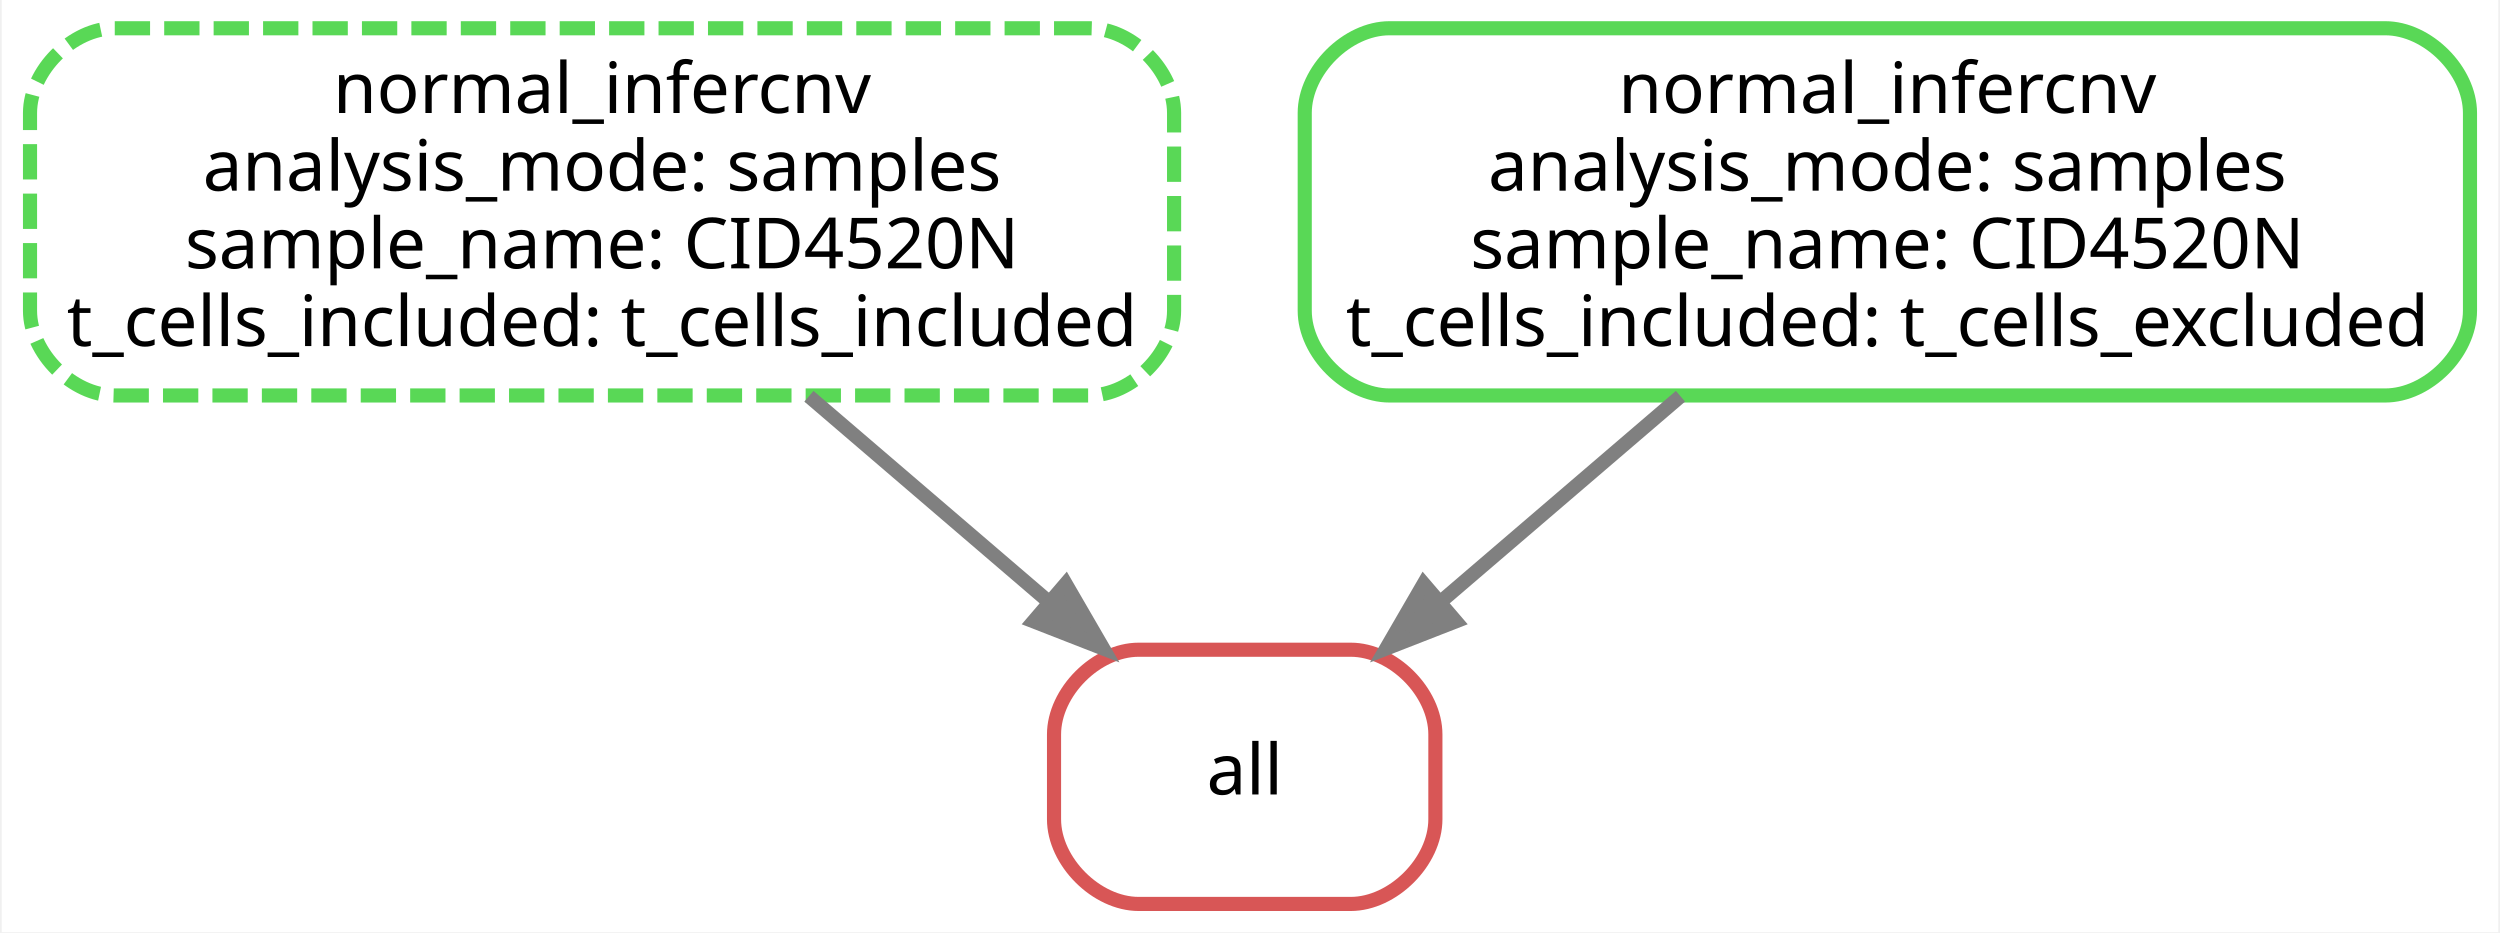
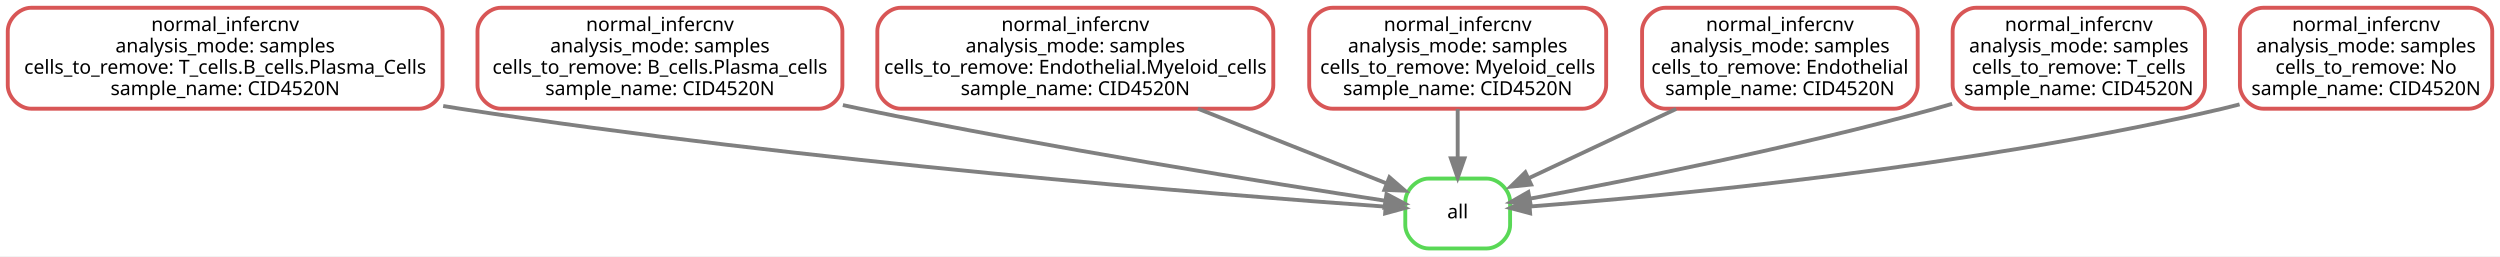
- <svg xmlns="http://www.w3.org/2000/svg" width="354pt" height="132pt" viewBox="0.00 0.00 353.50 132.00">
+ <svg xmlns="http://www.w3.org/2000/svg" width="1288pt" height="132pt" viewBox="0.00 0.00 1288.00 132.00">
  <g id="graph0" class="graph" transform="scale(1 1) rotate(0) translate(4 128)">
-     <polygon fill="white" stroke="none" points="-4,4 -4,-128 349.5,-128 349.5,4 -4,4" />
+     <polygon fill="white" stroke="none" points="-4,4 -4,-128 1284,-128 1284,4 -4,4" />
    <g id="node1" class="node">
-       <path fill="none" stroke="#d85656" stroke-width="2" d="M187,-36C187,-36 157,-36 157,-36 151,-36 145,-30 145,-24 145,-24 145,-12 145,-12 145,-6 151,-0 157,-0 157,-0 187,-0 187,-0 193,-0 199,-6 199,-12 199,-12 199,-24 199,-24 199,-30 193,-36 187,-36" />
-       <text text-anchor="middle" x="172" y="-15.5" font-family="sans" font-size="10.00">all</text>
+       <path fill="none" stroke="#59d856" stroke-width="2" d="M762,-36C762,-36 732,-36 732,-36 726,-36 720,-30 720,-24 720,-24 720,-12 720,-12 720,-6 726,-0 732,-0 732,-0 762,-0 762,-0 768,-0 774,-6 774,-12 774,-12 774,-24 774,-24 774,-30 768,-36 762,-36" />
+       <text text-anchor="middle" x="747" y="-15.5" font-family="sans" font-size="10.00">all</text>
    </g>
    <g id="node2" class="node">
-       <path fill="none" stroke="#59d856" stroke-width="2" stroke-dasharray="5,2" d="M150,-124C150,-124 12,-124 12,-124 6,-124 0,-118 0,-112 0,-112 0,-84 0,-84 0,-78 6,-72 12,-72 12,-72 150,-72 150,-72 156,-72 162,-78 162,-84 162,-84 162,-112 162,-112 162,-118 156,-124 150,-124" />
-       <text text-anchor="middle" x="81" y="-112" font-family="sans" font-size="10.00">normal_infercnv</text>
-       <text text-anchor="middle" x="81" y="-101" font-family="sans" font-size="10.00">analysis_mode: samples</text>
-       <text text-anchor="middle" x="81" y="-90" font-family="sans" font-size="10.00">sample_name: CID4520N</text>
-       <text text-anchor="middle" x="81" y="-79" font-family="sans" font-size="10.00">t_cells_included: t_cells_included</text>
+       <path fill="none" stroke="#d85656" stroke-width="2" d="M212,-124C212,-124 12,-124 12,-124 6,-124 -1.42109e-14,-118 -1.42109e-14,-112 -1.42109e-14,-112 -1.42109e-14,-84 -1.42109e-14,-84 -1.42109e-14,-78 6,-72 12,-72 12,-72 212,-72 212,-72 218,-72 224,-78 224,-84 224,-84 224,-112 224,-112 224,-118 218,-124 212,-124" />
+       <text text-anchor="middle" x="112" y="-112" font-family="sans" font-size="10.00">normal_infercnv</text>
+       <text text-anchor="middle" x="112" y="-101" font-family="sans" font-size="10.00">analysis_mode: samples</text>
+       <text text-anchor="middle" x="112" y="-90" font-family="sans" font-size="10.00">cells_to_remove: T_cells.B_cells.Plasma_Cells</text>
+       <text text-anchor="middle" x="112" y="-79" font-family="sans" font-size="10.00">sample_name: CID4520N</text>
    </g>
    <g id="edge1" class="edge">
-       <path fill="none" stroke="grey" stroke-width="2" d="M110.294,-71.891C121.142,-62.593 133.403,-52.083 144.121,-42.896" />
-       <polygon fill="grey" stroke="grey" stroke-width="2" points="146.653,-45.336 151.968,-36.17 142.098,-40.021 146.653,-45.336" />
+       <path fill="none" stroke="grey" stroke-width="2" d="M224.322,-73.391C227.242,-72.907 230.138,-72.442 233,-72 410.482,-44.586 624.699,-27.637 709.668,-21.55" />
+       <polygon fill="grey" stroke="grey" stroke-width="2" points="710.12,-25.027 719.848,-20.829 709.625,-18.044 710.12,-25.027" />
    </g>
    <g id="node3" class="node">
-       <path fill="none" stroke="#59d856" stroke-width="2" d="M333.5,-124C333.5,-124 192.5,-124 192.5,-124 186.5,-124 180.5,-118 180.5,-112 180.5,-112 180.5,-84 180.5,-84 180.5,-78 186.5,-72 192.5,-72 192.5,-72 333.5,-72 333.5,-72 339.5,-72 345.5,-78 345.5,-84 345.5,-84 345.5,-112 345.5,-112 345.5,-118 339.5,-124 333.5,-124" />
-       <text text-anchor="middle" x="263" y="-112" font-family="sans" font-size="10.00">normal_infercnv</text>
-       <text text-anchor="middle" x="263" y="-101" font-family="sans" font-size="10.00">analysis_mode: samples</text>
-       <text text-anchor="middle" x="263" y="-90" font-family="sans" font-size="10.00">sample_name: CID4520N</text>
-       <text text-anchor="middle" x="263" y="-79" font-family="sans" font-size="10.00">t_cells_included: t_cells_excluded</text>
+       <path fill="none" stroke="#d85656" stroke-width="2" d="M418,-124C418,-124 254,-124 254,-124 248,-124 242,-118 242,-112 242,-112 242,-84 242,-84 242,-78 248,-72 254,-72 254,-72 418,-72 418,-72 424,-72 430,-78 430,-84 430,-84 430,-112 430,-112 430,-118 424,-124 418,-124" />
+       <text text-anchor="middle" x="336" y="-112" font-family="sans" font-size="10.00">normal_infercnv</text>
+       <text text-anchor="middle" x="336" y="-101" font-family="sans" font-size="10.00">analysis_mode: samples</text>
+       <text text-anchor="middle" x="336" y="-90" font-family="sans" font-size="10.00">cells_to_remove: B_cells.Plasma_cells</text>
+       <text text-anchor="middle" x="336" y="-79" font-family="sans" font-size="10.00">sample_name: CID4520N</text>
    </g>
    <g id="edge2" class="edge">
-       <path fill="none" stroke="grey" stroke-width="2" d="M233.706,-71.891C222.858,-62.593 210.597,-52.083 199.879,-42.896" />
-       <polygon fill="grey" stroke="grey" stroke-width="2" points="201.902,-40.021 192.032,-36.17 197.347,-45.336 201.902,-40.021" />
+       <path fill="none" stroke="grey" stroke-width="2" d="M430.242,-73.855C433.192,-73.217 436.117,-72.597 439,-72 536.033,-51.9 651.375,-33.504 709.517,-24.611" />
+       <polygon fill="grey" stroke="grey" stroke-width="2" points="710.331,-28.028 719.691,-23.063 709.278,-21.108 710.331,-28.028" />
+     </g>
+     <g id="node4" class="node">
+       <path fill="none" stroke="#d85656" stroke-width="2" d="M640,-124C640,-124 460,-124 460,-124 454,-124 448,-118 448,-112 448,-112 448,-84 448,-84 448,-78 454,-72 460,-72 460,-72 640,-72 640,-72 646,-72 652,-78 652,-84 652,-84 652,-112 652,-112 652,-118 646,-124 640,-124" />
+       <text text-anchor="middle" x="550" y="-112" font-family="sans" font-size="10.00">normal_infercnv</text>
+       <text text-anchor="middle" x="550" y="-101" font-family="sans" font-size="10.00">analysis_mode: samples</text>
+       <text text-anchor="middle" x="550" y="-90" font-family="sans" font-size="10.00">cells_to_remove: Endothelial.Myeloid_cells</text>
+       <text text-anchor="middle" x="550" y="-79" font-family="sans" font-size="10.00">sample_name: CID4520N</text>
+     </g>
+     <g id="edge3" class="edge">
+       <path fill="none" stroke="grey" stroke-width="2" d="M613.145,-71.999C645.219,-59.299 683.061,-44.316 710.311,-33.527" />
+       <polygon fill="grey" stroke="grey" stroke-width="2" points="711.831,-36.689 719.841,-29.753 709.254,-30.181 711.831,-36.689" />
+     </g>
+     <g id="node5" class="node">
+       <path fill="none" stroke="#d85656" stroke-width="2" d="M811.5,-124C811.5,-124 682.5,-124 682.5,-124 676.5,-124 670.5,-118 670.5,-112 670.5,-112 670.5,-84 670.5,-84 670.5,-78 676.5,-72 682.5,-72 682.5,-72 811.5,-72 811.5,-72 817.5,-72 823.5,-78 823.5,-84 823.5,-84 823.5,-112 823.5,-112 823.5,-118 817.5,-124 811.5,-124" />
+       <text text-anchor="middle" x="747" y="-112" font-family="sans" font-size="10.00">normal_infercnv</text>
+       <text text-anchor="middle" x="747" y="-101" font-family="sans" font-size="10.00">analysis_mode: samples</text>
+       <text text-anchor="middle" x="747" y="-90" font-family="sans" font-size="10.00">cells_to_remove: Myeloid_cells</text>
+       <text text-anchor="middle" x="747" y="-79" font-family="sans" font-size="10.00">sample_name: CID4520N</text>
+     </g>
+     <g id="edge4" class="edge">
+       <path fill="none" stroke="grey" stroke-width="2" d="M747,-71.891C747,-63.84 747,-54.88 747,-46.657" />
+       <polygon fill="grey" stroke="grey" stroke-width="2" points="750.5,-46.411 747,-36.411 743.5,-46.411 750.5,-46.411" />
+     </g>
+     <g id="node6" class="node">
+       <path fill="none" stroke="#d85656" stroke-width="2" d="M972,-124C972,-124 854,-124 854,-124 848,-124 842,-118 842,-112 842,-112 842,-84 842,-84 842,-78 848,-72 854,-72 854,-72 972,-72 972,-72 978,-72 984,-78 984,-84 984,-84 984,-112 984,-112 984,-118 978,-124 972,-124" />
+       <text text-anchor="middle" x="913" y="-112" font-family="sans" font-size="10.00">normal_infercnv</text>
+       <text text-anchor="middle" x="913" y="-101" font-family="sans" font-size="10.00">analysis_mode: samples</text>
+       <text text-anchor="middle" x="913" y="-90" font-family="sans" font-size="10.00">cells_to_remove: Endothelial</text>
+       <text text-anchor="middle" x="913" y="-79" font-family="sans" font-size="10.00">sample_name: CID4520N</text>
+     </g>
+     <g id="edge5" class="edge">
+       <path fill="none" stroke="grey" stroke-width="2" d="M859.563,-71.891C834.683,-60.2 805.727,-46.595 783.414,-36.11" />
+       <polygon fill="grey" stroke="grey" stroke-width="2" points="784.829,-32.908 774.289,-31.823 781.852,-39.243 784.829,-32.908" />
+     </g>
+     <g id="node7" class="node">
+       <path fill="none" stroke="#d85656" stroke-width="2" d="M1120,-124C1120,-124 1014,-124 1014,-124 1008,-124 1002,-118 1002,-112 1002,-112 1002,-84 1002,-84 1002,-78 1008,-72 1014,-72 1014,-72 1120,-72 1120,-72 1126,-72 1132,-78 1132,-84 1132,-84 1132,-112 1132,-112 1132,-118 1126,-124 1120,-124" />
+       <text text-anchor="middle" x="1067" y="-112" font-family="sans" font-size="10.00">normal_infercnv</text>
+       <text text-anchor="middle" x="1067" y="-101" font-family="sans" font-size="10.00">analysis_mode: samples</text>
+       <text text-anchor="middle" x="1067" y="-90" font-family="sans" font-size="10.00">cells_to_remove: T_cells</text>
+       <text text-anchor="middle" x="1067" y="-79" font-family="sans" font-size="10.00">sample_name: CID4520N</text>
+     </g>
+     <g id="edge6" class="edge">
+       <path fill="none" stroke="grey" stroke-width="2" d="M1001.75,-74.51C998.804,-73.634 995.876,-72.793 993,-72 919.821,-51.826 832.657,-34.622 784.201,-25.65" />
+       <polygon fill="grey" stroke="grey" stroke-width="2" points="784.649,-22.174 774.181,-23.81 783.384,-29.058 784.649,-22.174" />
+     </g>
+     <g id="node8" class="node">
+       <path fill="none" stroke="#d85656" stroke-width="2" d="M1268,-124C1268,-124 1162,-124 1162,-124 1156,-124 1150,-118 1150,-112 1150,-112 1150,-84 1150,-84 1150,-78 1156,-72 1162,-72 1162,-72 1268,-72 1268,-72 1274,-72 1280,-78 1280,-84 1280,-84 1280,-112 1280,-112 1280,-118 1274,-124 1268,-124" />
+       <text text-anchor="middle" x="1215" y="-112" font-family="sans" font-size="10.00">normal_infercnv</text>
+       <text text-anchor="middle" x="1215" y="-101" font-family="sans" font-size="10.00">analysis_mode: samples</text>
+       <text text-anchor="middle" x="1215" y="-90" font-family="sans" font-size="10.00">cells_to_remove: No</text>
+       <text text-anchor="middle" x="1215" y="-79" font-family="sans" font-size="10.00">sample_name: CID4520N</text>
+     </g>
+     <g id="edge7" class="edge">
+       <path fill="none" stroke="grey" stroke-width="2" d="M1149.83,-74.225C1146.86,-73.427 1143.9,-72.679 1141,-72 1011.87,-41.799 854.634,-27.077 784.218,-21.611" />
+       <polygon fill="grey" stroke="grey" stroke-width="2" points="784.312,-18.108 774.076,-20.841 783.782,-25.088 784.312,-18.108" />
    </g>
  </g>
</svg>
